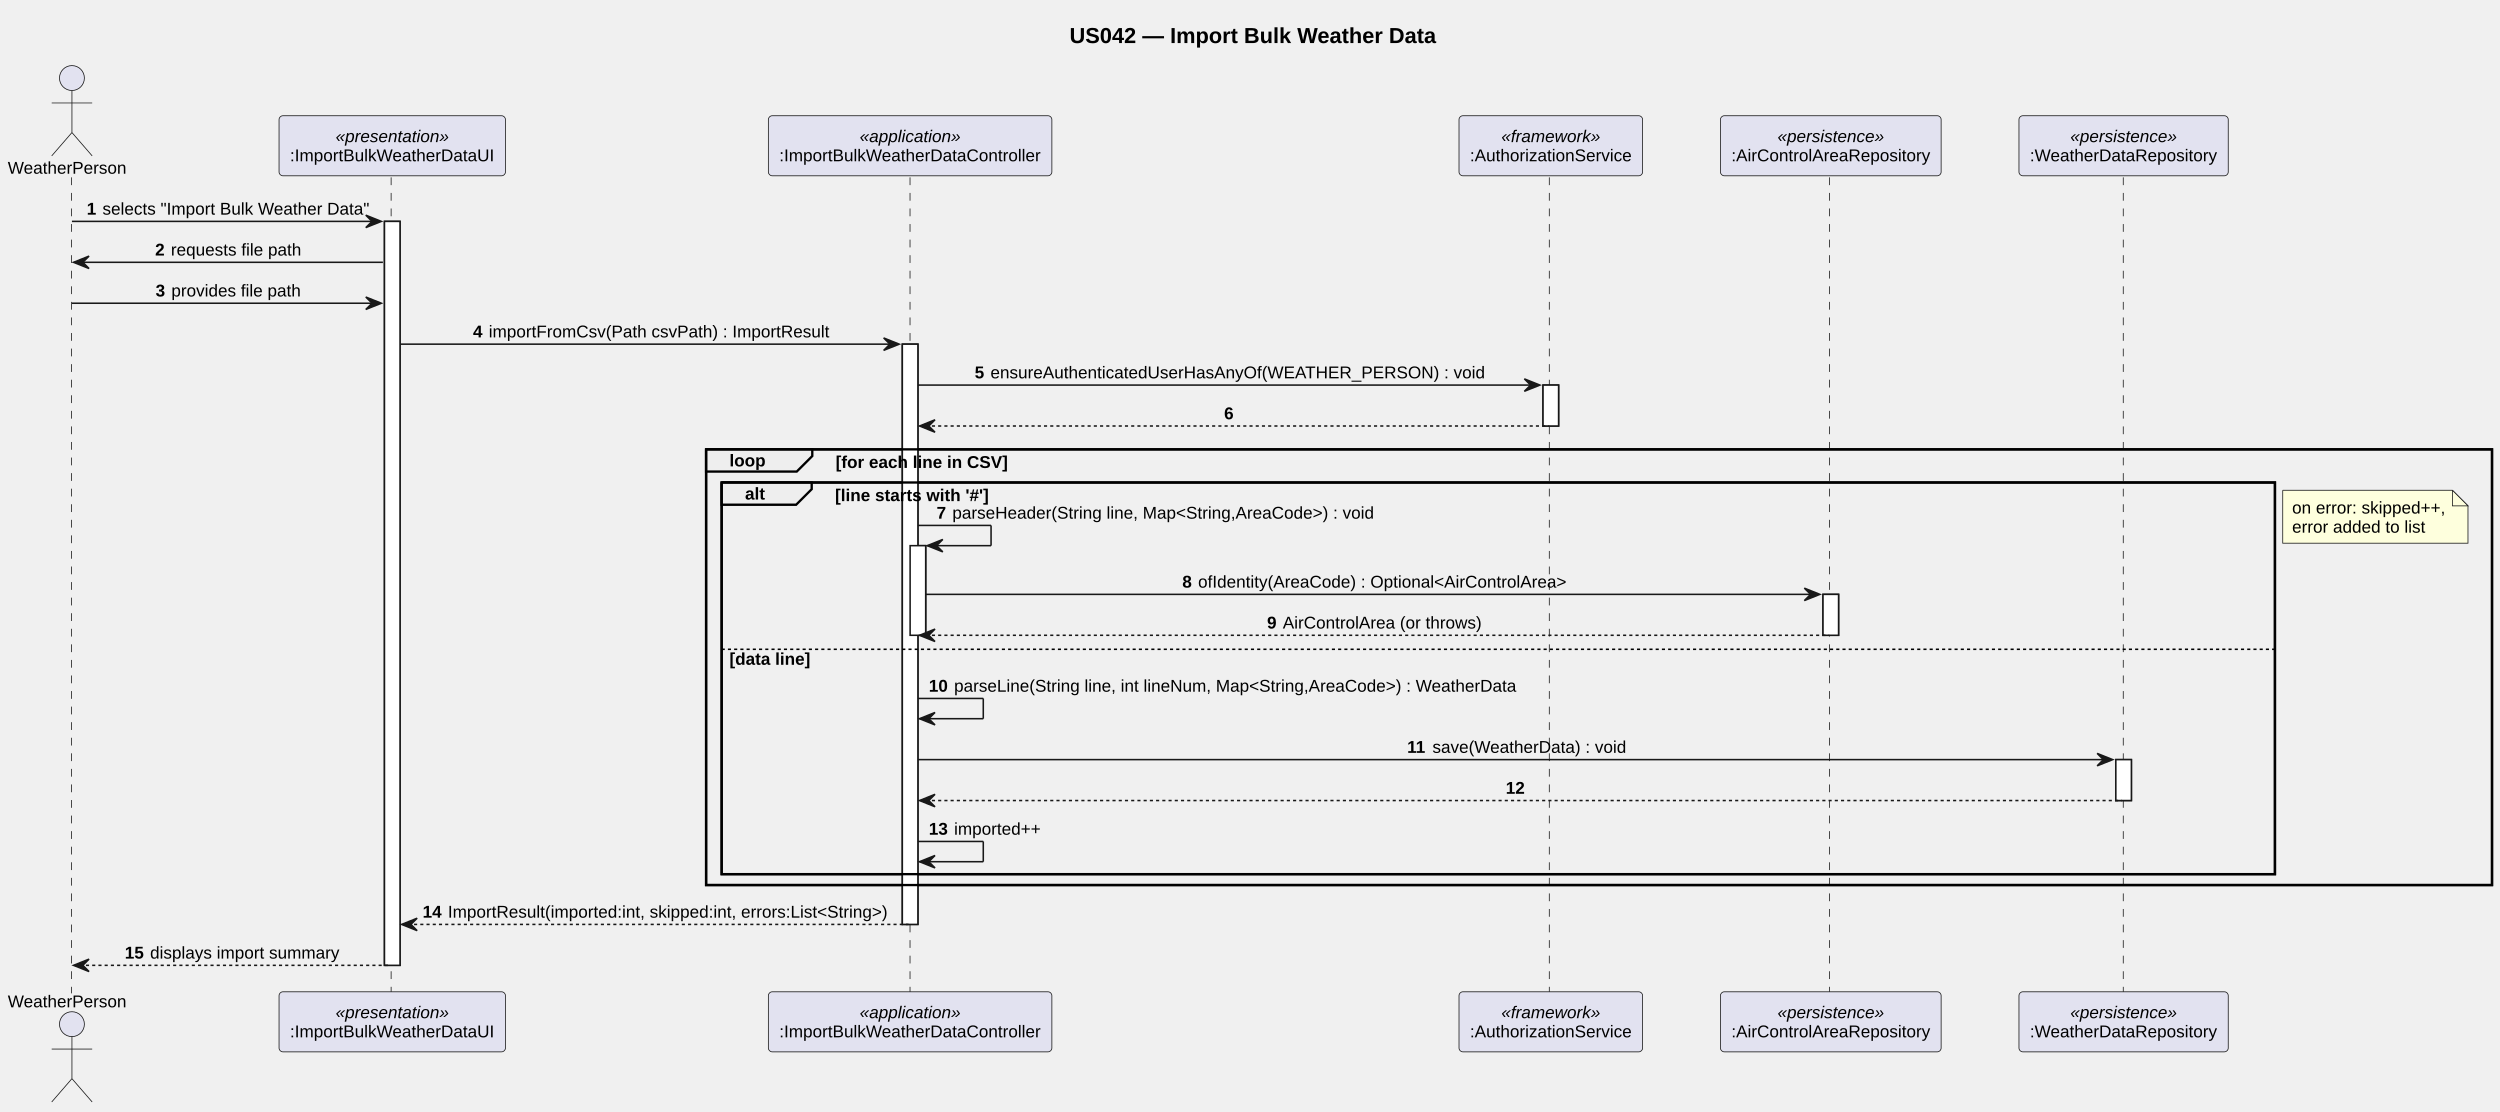
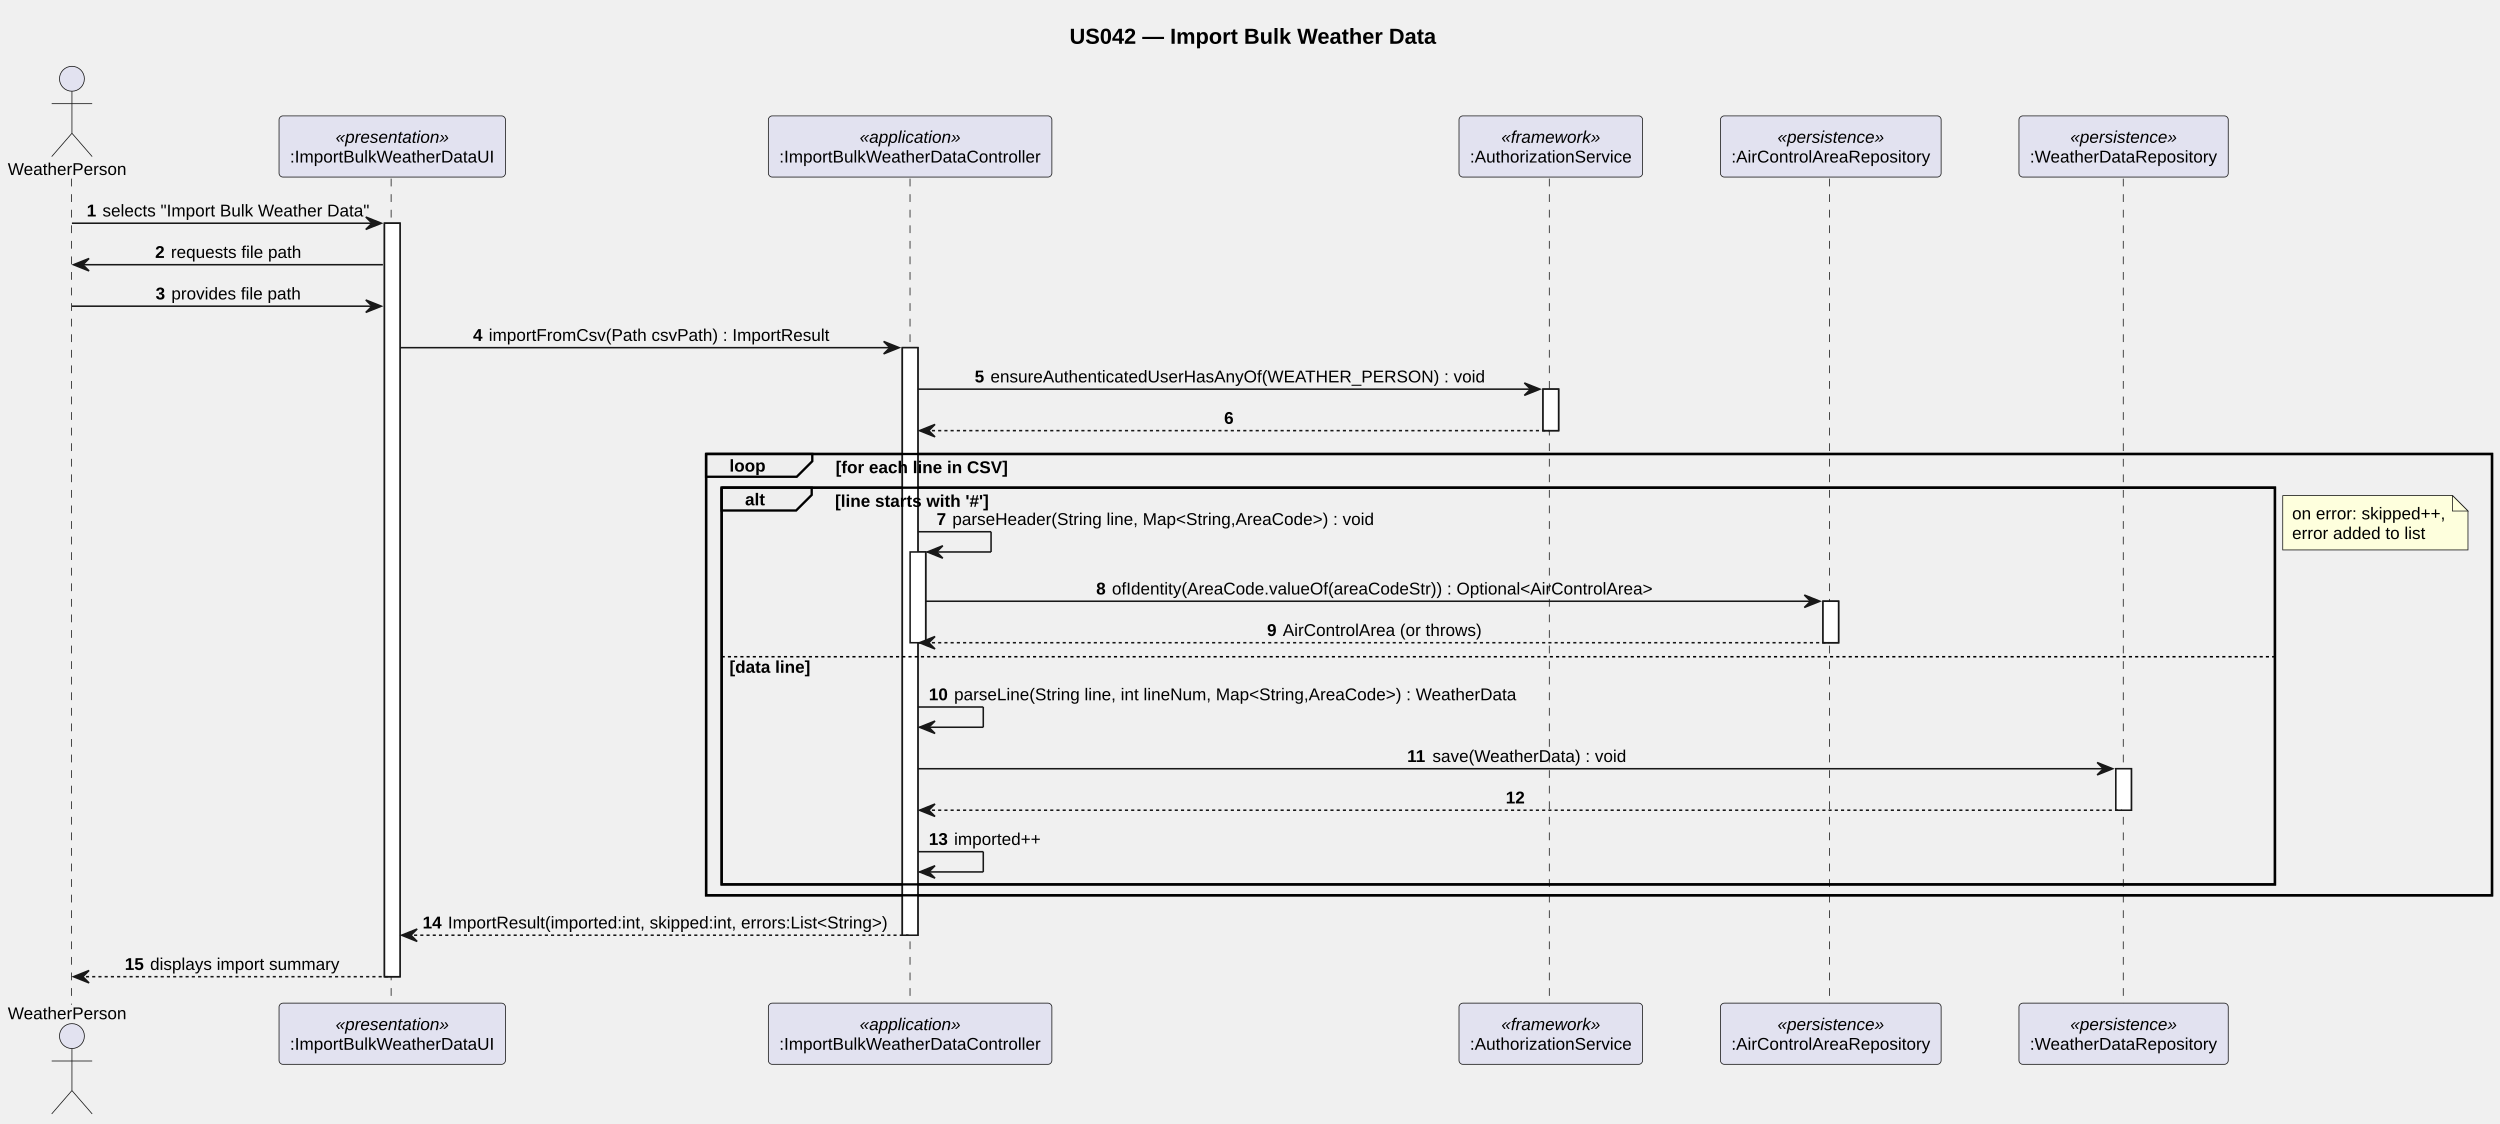
- <svg xmlns="http://www.w3.org/2000/svg" contentStyleType="text/css" height="714px" preserveAspectRatio="none" style="width:1606px;height:714px;background:#FFFFFF;" version="1.1" viewBox="0 0 1606 714" width="1606px" zoomAndPan="magnify">
+ <svg xmlns="http://www.w3.org/2000/svg" contentStyleType="text/css" data-diagram-type="SEQUENCE" height="722px" preserveAspectRatio="none" style="width:1606px;height:722px;background:#FFFFFF;" version="1.1" viewBox="0 0 1606 722" width="1606px" zoomAndPan="magnify">
  <defs />
  <g>
-     <text fill="#000000" font-family="Arial" font-size="14" font-weight="bold" lengthAdjust="spacing" textLength="235.724" x="687.074" y="27.674">US042 — Import Bulk Weather Data</text>
-     <rect fill="#FFFFFF" height="477.914" style="stroke:#181818;stroke-width:1.0;" width="10" x="246.98" y="142.219" />
-     <rect fill="#FFFFFF" height="372.758" style="stroke:#181818;stroke-width:1.0;" width="10" x="579.659" y="221.086" />
-     <rect fill="#FFFFFF" height="57.578" style="stroke:#181818;stroke-width:1.0;" width="10" x="584.659" y="350.531" />
-     <rect fill="#FFFFFF" height="26.289" style="stroke:#181818;stroke-width:1.0;" width="10" x="991.24" y="247.375" />
-     <rect fill="#FFFFFF" height="26.289" style="stroke:#181818;stroke-width:1.0;" width="10" x="1171.098" y="381.82" />
-     <rect fill="#FFFFFF" height="26.289" style="stroke:#181818;stroke-width:1.0;" width="10" x="1359.205" y="487.977" />
-     <rect fill="none" height="279.891" style="stroke:#000000;stroke-width:1.5;" width="1147.273" x="453.599" y="288.664" />
-     <rect fill="none" height="251.602" style="stroke:#000000;stroke-width:1.5;" width="997.826" x="463.599" y="309.953" />
-     <line style="stroke:#181818;stroke-width:0.5;stroke-dasharray:5.0,5.0;" x1="46" x2="46" y1="113.93" y2="638.133" />
-     <line style="stroke:#181818;stroke-width:0.5;stroke-dasharray:5.0,5.0;" x1="251.262" x2="251.262" y1="113.93" y2="638.133" />
-     <line style="stroke:#181818;stroke-width:0.5;stroke-dasharray:5.0,5.0;" x1="584.599" x2="584.599" y1="113.93" y2="638.133" />
-     <line style="stroke:#181818;stroke-width:0.5;stroke-dasharray:5.0,5.0;" x1="995.27" x2="995.27" y1="113.93" y2="638.133" />
-     <line style="stroke:#181818;stroke-width:0.5;stroke-dasharray:5.0,5.0;" x1="1175.211" x2="1175.211" y1="113.93" y2="638.133" />
-     <line style="stroke:#181818;stroke-width:0.5;stroke-dasharray:5.0,5.0;" x1="1363.984" x2="1363.984" y1="113.93" y2="638.133" />
-     <text fill="#000000" font-family="Arial" font-size="11" lengthAdjust="spacing" textLength="76.425" x="5" y="111.599">WeatherPerson</text>
-     <ellipse cx="46.213" cy="50.141" fill="#E2E2F0" rx="8" ry="8" style="stroke:#181818;stroke-width:0.5;" />
-     <path d="M46.213,58.141 L46.213,85.141 M33.213,66.141 L59.213,66.141 M46.213,85.141 L33.213,100.141 M46.213,85.141 L59.213,100.141 " fill="none" style="stroke:#181818;stroke-width:0.5;" />
-     <text fill="#000000" font-family="Arial" font-size="11" lengthAdjust="spacing" textLength="76.425" x="5" y="647.091">WeatherPerson</text>
-     <ellipse cx="46.213" cy="657.922" fill="#E2E2F0" rx="8" ry="8" style="stroke:#181818;stroke-width:0.5;" />
-     <path d="M46.213,665.922 L46.213,692.922 M33.213,673.922 L59.213,673.922 M46.213,692.922 L33.213,707.922 M46.213,692.922 L59.213,707.922 " fill="none" style="stroke:#181818;stroke-width:0.5;" />
-     <rect fill="#E2E2F0" height="38.578" rx="2.5" ry="2.5" style="stroke:#181818;stroke-width:0.5;" width="145.436" x="179.262" y="74.352" />
-     <text fill="#000000" font-family="Arial" font-size="11" font-style="italic" lengthAdjust="spacing" textLength="72.778" x="215.591" y="91.31">«presentation»</text>
-     <text fill="#000000" font-family="Arial" font-size="11" lengthAdjust="spacing" textLength="131.436" x="186.262" y="103.599">:ImportBulkWeatherDataUI</text>
-     <rect fill="#E2E2F0" height="38.578" rx="2.5" ry="2.5" style="stroke:#181818;stroke-width:0.5;" width="145.436" x="179.262" y="637.133" />
-     <text fill="#000000" font-family="Arial" font-size="11" font-style="italic" lengthAdjust="spacing" textLength="72.778" x="215.591" y="654.091">«presentation»</text>
-     <text fill="#000000" font-family="Arial" font-size="11" lengthAdjust="spacing" textLength="131.436" x="186.262" y="666.38">:ImportBulkWeatherDataUI</text>
-     <rect fill="#E2E2F0" height="38.578" rx="2.5" ry="2.5" style="stroke:#181818;stroke-width:0.5;" width="182.121" x="493.599" y="74.352" />
-     <text fill="#000000" font-family="Arial" font-size="11" font-style="italic" lengthAdjust="spacing" textLength="64.829" x="552.245" y="91.31">«application»</text>
-     <text fill="#000000" font-family="Arial" font-size="11" lengthAdjust="spacing" textLength="168.121" x="500.599" y="103.599">:ImportBulkWeatherDataController</text>
-     <rect fill="#E2E2F0" height="38.578" rx="2.5" ry="2.5" style="stroke:#181818;stroke-width:0.5;" width="182.121" x="493.599" y="637.133" />
-     <text fill="#000000" font-family="Arial" font-size="11" font-style="italic" lengthAdjust="spacing" textLength="64.829" x="552.245" y="654.091">«application»</text>
-     <text fill="#000000" font-family="Arial" font-size="11" lengthAdjust="spacing" textLength="168.121" x="500.599" y="666.38">:ImportBulkWeatherDataController</text>
-     <rect fill="#E2E2F0" height="38.578" rx="2.5" ry="2.5" style="stroke:#181818;stroke-width:0.5;" width="117.941" x="937.27" y="74.352" />
-     <text fill="#000000" font-family="Arial" font-size="11" font-style="italic" lengthAdjust="spacing" textLength="63.578" x="964.452" y="91.31">«framework»</text>
-     <text fill="#000000" font-family="Arial" font-size="11" lengthAdjust="spacing" textLength="103.941" x="944.27" y="103.599">:AuthorizationService</text>
-     <rect fill="#E2E2F0" height="38.578" rx="2.5" ry="2.5" style="stroke:#181818;stroke-width:0.5;" width="117.941" x="937.27" y="637.133" />
-     <text fill="#000000" font-family="Arial" font-size="11" font-style="italic" lengthAdjust="spacing" textLength="63.578" x="964.452" y="654.091">«framework»</text>
-     <text fill="#000000" font-family="Arial" font-size="11" lengthAdjust="spacing" textLength="103.941" x="944.27" y="666.38">:AuthorizationService</text>
-     <rect fill="#E2E2F0" height="38.578" rx="2.5" ry="2.5" style="stroke:#181818;stroke-width:0.5;" width="141.773" x="1105.211" y="74.352" />
-     <text fill="#000000" font-family="Arial" font-size="11" font-style="italic" lengthAdjust="spacing" textLength="68.487" x="1141.854" y="91.31">«persistence»</text>
-     <text fill="#000000" font-family="Arial" font-size="11" lengthAdjust="spacing" textLength="127.773" x="1112.211" y="103.599">:AirControlAreaRepository</text>
-     <rect fill="#E2E2F0" height="38.578" rx="2.5" ry="2.5" style="stroke:#181818;stroke-width:0.5;" width="141.773" x="1105.211" y="637.133" />
-     <text fill="#000000" font-family="Arial" font-size="11" font-style="italic" lengthAdjust="spacing" textLength="68.487" x="1141.854" y="654.091">«persistence»</text>
-     <text fill="#000000" font-family="Arial" font-size="11" lengthAdjust="spacing" textLength="127.773" x="1112.211" y="666.38">:AirControlAreaRepository</text>
-     <rect fill="#E2E2F0" height="38.578" rx="2.5" ry="2.5" style="stroke:#181818;stroke-width:0.5;" width="134.441" x="1296.984" y="74.352" />
-     <text fill="#000000" font-family="Arial" font-size="11" font-style="italic" lengthAdjust="spacing" textLength="68.487" x="1329.961" y="91.31">«persistence»</text>
-     <text fill="#000000" font-family="Arial" font-size="11" lengthAdjust="spacing" textLength="120.441" x="1303.984" y="103.599">:WeatherDataRepository</text>
-     <rect fill="#E2E2F0" height="38.578" rx="2.5" ry="2.5" style="stroke:#181818;stroke-width:0.5;" width="134.441" x="1296.984" y="637.133" />
-     <text fill="#000000" font-family="Arial" font-size="11" font-style="italic" lengthAdjust="spacing" textLength="68.487" x="1329.961" y="654.091">«persistence»</text>
-     <text fill="#000000" font-family="Arial" font-size="11" lengthAdjust="spacing" textLength="120.441" x="1303.984" y="666.38">:WeatherDataRepository</text>
-     <rect fill="#FFFFFF" height="477.914" style="stroke:#181818;stroke-width:1.0;" width="10" x="246.98" y="142.219" />
-     <rect fill="#FFFFFF" height="372.758" style="stroke:#181818;stroke-width:1.0;" width="10" x="579.659" y="221.086" />
-     <rect fill="#FFFFFF" height="57.578" style="stroke:#181818;stroke-width:1.0;" width="10" x="584.659" y="350.531" />
-     <rect fill="#FFFFFF" height="26.289" style="stroke:#181818;stroke-width:1.0;" width="10" x="991.24" y="247.375" />
-     <rect fill="#FFFFFF" height="26.289" style="stroke:#181818;stroke-width:1.0;" width="10" x="1171.098" y="381.82" />
-     <rect fill="#FFFFFF" height="26.289" style="stroke:#181818;stroke-width:1.0;" width="10" x="1359.205" y="487.977" />
-     <polygon fill="#181818" points="234.98,138.219,244.98,142.219,234.98,146.219,238.98,142.219" style="stroke:#181818;stroke-width:1.0;" />
-     <line style="stroke:#181818;stroke-width:1.0;" x1="46.213" x2="240.98" y1="142.219" y2="142.219" />
-     <text fill="#000000" font-family="Arial" font-size="11" font-weight="bold" lengthAdjust="spacing" textLength="6.118" x="55.713" y="137.888">1</text>
-     <text fill="#000000" font-family="Arial" font-size="11" lengthAdjust="spacing" textLength="171.649" x="65.83" y="137.888">selects "Import Bulk Weather Data"</text>
-     <polygon fill="#181818" points="57.213,164.508,47.213,168.508,57.213,172.508,53.213,168.508" style="stroke:#181818;stroke-width:1.0;" />
-     <line style="stroke:#181818;stroke-width:1.0;" x1="51.213" x2="245.98" y1="168.508" y2="168.508" />
-     <text fill="#000000" font-family="Arial" font-size="11" font-weight="bold" lengthAdjust="spacing" textLength="6.118" x="99.651" y="164.177">2</text>
-     <text fill="#000000" font-family="Arial" font-size="11" lengthAdjust="spacing" textLength="83.773" x="109.769" y="164.177">requests file path</text>
-     <polygon fill="#181818" points="234.98,190.797,244.98,194.797,234.98,198.797,238.98,194.797" style="stroke:#181818;stroke-width:1.0;" />
-     <line style="stroke:#181818;stroke-width:1.0;" x1="46.213" x2="240.98" y1="194.797" y2="194.797" />
-     <text fill="#000000" font-family="Arial" font-size="11" font-weight="bold" lengthAdjust="spacing" textLength="6.118" x="99.957" y="190.466">3</text>
-     <text fill="#000000" font-family="Arial" font-size="11" lengthAdjust="spacing" textLength="83.161" x="110.075" y="190.466">provides file path</text>
-     <polygon fill="#181818" points="567.659,217.086,577.659,221.086,567.659,225.086,571.659,221.086" style="stroke:#181818;stroke-width:1.0;" />
-     <line style="stroke:#181818;stroke-width:1.0;" x1="256.98" x2="573.659" y1="221.086" y2="221.086" />
-     <text fill="#000000" font-family="Arial" font-size="11" font-weight="bold" lengthAdjust="spacing" textLength="6.118" x="303.846" y="216.755">4</text>
-     <text fill="#000000" font-family="Arial" font-size="11" lengthAdjust="spacing" textLength="218.829" x="313.964" y="216.755">importFromCsv(Path csvPath) : ImportResult</text>
-     <polygon fill="#181818" points="979.24,243.375,989.24,247.375,979.24,251.375,983.24,247.375" style="stroke:#181818;stroke-width:1.0;" />
-     <line style="stroke:#181818;stroke-width:1.0;" x1="589.659" x2="985.24" y1="247.375" y2="247.375" />
-     <text fill="#000000" font-family="Arial" font-size="11" font-weight="bold" lengthAdjust="spacing" textLength="6.118" x="626.138" y="243.044">5</text>
-     <text fill="#000000" font-family="Arial" font-size="11" lengthAdjust="spacing" textLength="318.506" x="636.256" y="243.044">ensureAuthenticatedUserHasAnyOf(WEATHER_PERSON) : void</text>
-     <polygon fill="#181818" points="600.659,269.664,590.659,273.664,600.659,277.664,596.659,273.664" style="stroke:#181818;stroke-width:1.0;" />
-     <line style="stroke:#181818;stroke-width:1.0;stroke-dasharray:2.0,2.0;" x1="594.659" x2="995.24" y1="273.664" y2="273.664" />
-     <text fill="#000000" font-family="Arial" font-size="11" font-weight="bold" lengthAdjust="spacing" textLength="6.118" x="786.363" y="269.333">6</text>
-     <text fill="#000000" font-family="Arial" font-size="11" lengthAdjust="spacing" textLength="3.056" x="796.481" y="269.333"> </text>
-     <path d="M453.599,288.664 L521.813,288.664 L521.813,292.953 L511.813,302.953 L453.599,302.953 L453.599,288.664 " fill="#EEEEEE" style="stroke:#000000;stroke-width:1.5;" />
-     <rect fill="none" height="279.891" style="stroke:#000000;stroke-width:1.5;" width="1147.273" x="453.599" y="288.664" />
-     <text fill="#000000" font-family="Arial" font-size="11" font-weight="bold" lengthAdjust="spacing" textLength="23.214" x="468.599" y="299.622">loop</text>
-     <text fill="#000000" font-family="Arial" font-size="11" font-weight="bold" lengthAdjust="spacing" textLength="110.628" x="536.813" y="300.622">[for each line in CSV]</text>
-     <path d="M463.599,309.953 L521.436,309.953 L521.436,314.242 L511.436,324.242 L463.599,324.242 L463.599,309.953 " fill="#EEEEEE" style="stroke:#000000;stroke-width:1.5;" />
-     <rect fill="none" height="251.602" style="stroke:#000000;stroke-width:1.5;" width="997.826" x="463.599" y="309.953" />
-     <text fill="#000000" font-family="Arial" font-size="11" font-weight="bold" lengthAdjust="spacing" textLength="12.837" x="478.599" y="320.911">alt</text>
-     <text fill="#000000" font-family="Arial" font-size="11" font-weight="bold" lengthAdjust="spacing" textLength="98.748" x="536.436" y="321.911">[line starts with '#']</text>
-     <path d="M1466.426,314.953 L1466.426,348.953 L1585.426,348.953 L1585.426,324.953 L1575.426,314.953 L1466.426,314.953 " fill="#FEFFDD" style="stroke:#181818;stroke-width:0.5;" />
-     <path d="M1575.426,314.953 L1575.426,324.953 L1585.426,324.953 L1575.426,314.953 " fill="#FEFFDD" style="stroke:#181818;stroke-width:0.5;" />
-     <text fill="#000000" font-family="Arial" font-size="11" lengthAdjust="spacing" textLength="98.447" x="1472.426" y="329.911">on error: skipped++,</text>
-     <text fill="#000000" font-family="Arial" font-size="11" lengthAdjust="spacing" textLength="85.599" x="1472.426" y="342.2">error added to list</text>
-     <line style="stroke:#181818;stroke-width:1.0;" x1="589.659" x2="636.659" y1="337.531" y2="337.531" />
-     <line style="stroke:#181818;stroke-width:1.0;" x1="636.659" x2="636.659" y1="337.531" y2="350.531" />
-     <line style="stroke:#181818;stroke-width:1.0;" x1="595.659" x2="636.659" y1="350.531" y2="350.531" />
-     <polygon fill="#181818" points="605.659,346.531,595.659,350.531,605.659,354.531,601.659,350.531" style="stroke:#181818;stroke-width:1.0;" />
-     <text fill="#000000" font-family="Arial" font-size="11" font-weight="bold" lengthAdjust="spacing" textLength="6.118" x="601.659" y="333.2">7</text>
-     <text fill="#000000" font-family="Arial" font-size="11" lengthAdjust="spacing" textLength="270.864" x="611.777" y="333.2">parseHeader(String line, Map&lt;String,AreaCode&gt;) : void</text>
-     <polygon fill="#181818" points="1159.098,377.82,1169.098,381.82,1159.098,385.82,1163.098,381.82" style="stroke:#181818;stroke-width:1.0;" />
-     <line style="stroke:#181818;stroke-width:1.0;" x1="594.659" x2="1165.098" y1="381.82" y2="381.82" />
-     <text fill="#000000" font-family="Arial" font-size="11" font-weight="bold" lengthAdjust="spacing" textLength="6.118" x="759.508" y="377.489">8</text>
-     <text fill="#000000" font-family="Arial" font-size="11" lengthAdjust="spacing" textLength="236.624" x="769.626" y="377.489">ofIdentity(AreaCode) : Optional&lt;AirControlArea&gt;</text>
-     <polygon fill="#181818" points="600.659,404.109,590.659,408.109,600.659,412.109,596.659,408.109" style="stroke:#181818;stroke-width:1.0;" />
-     <line style="stroke:#181818;stroke-width:1.0;stroke-dasharray:2.0,2.0;" x1="594.659" x2="1175.098" y1="408.109" y2="408.109" />
-     <text fill="#000000" font-family="Arial" font-size="11" font-weight="bold" lengthAdjust="spacing" textLength="6.118" x="813.941" y="403.778">9</text>
-     <text fill="#000000" font-family="Arial" font-size="11" lengthAdjust="spacing" textLength="127.757" x="824.059" y="403.778">AirControlArea (or throws)</text>
-     <line style="stroke:#000000;stroke-width:1.0;stroke-dasharray:2.0,2.0;" x1="463.599" x2="1461.426" y1="417.109" y2="417.109" />
-     <text fill="#000000" font-family="Arial" font-size="11" font-weight="bold" lengthAdjust="spacing" textLength="51.949" x="468.599" y="427.067">[data line]</text>
-     <line style="stroke:#181818;stroke-width:1.0;" x1="589.659" x2="631.659" y1="448.688" y2="448.688" />
-     <line style="stroke:#181818;stroke-width:1.0;" x1="631.659" x2="631.659" y1="448.688" y2="461.688" />
-     <line style="stroke:#181818;stroke-width:1.0;" x1="590.659" x2="631.659" y1="461.688" y2="461.688" />
-     <polygon fill="#181818" points="600.659,457.688,590.659,461.688,600.659,465.688,596.659,461.688" style="stroke:#181818;stroke-width:1.0;" />
-     <text fill="#000000" font-family="Arial" font-size="11" font-weight="bold" lengthAdjust="spacing" textLength="12.235" x="596.659" y="444.356">10</text>
-     <text fill="#000000" font-family="Arial" font-size="11" lengthAdjust="spacing" textLength="361.346" x="612.895" y="444.356">parseLine(String line, int lineNum, Map&lt;String,AreaCode&gt;) : WeatherData</text>
-     <polygon fill="#181818" points="1347.205,483.977,1357.205,487.977,1347.205,491.977,1351.205,487.977" style="stroke:#181818;stroke-width:1.0;" />
-     <line style="stroke:#181818;stroke-width:1.0;" x1="589.659" x2="1353.205" y1="487.977" y2="487.977" />
-     <text fill="#000000" font-family="Arial" font-size="11" font-weight="bold" lengthAdjust="spacing" textLength="12.235" x="903.956" y="483.646">11</text>
-     <text fill="#000000" font-family="Arial" font-size="11" lengthAdjust="spacing" textLength="124.717" x="920.191" y="483.646">save(WeatherData) : void</text>
-     <polygon fill="#181818" points="600.659,510.266,590.659,514.266,600.659,518.266,596.659,514.266" style="stroke:#181818;stroke-width:1.0;" />
-     <line style="stroke:#181818;stroke-width:1.0;stroke-dasharray:2.0,2.0;" x1="594.659" x2="1363.205" y1="514.266" y2="514.266" />
-     <text fill="#000000" font-family="Arial" font-size="11" font-weight="bold" lengthAdjust="spacing" textLength="12.235" x="967.286" y="509.935">12</text>
-     <text fill="#000000" font-family="Arial" font-size="11" lengthAdjust="spacing" textLength="3.056" x="983.522" y="509.935"> </text>
-     <line style="stroke:#181818;stroke-width:1.0;" x1="589.659" x2="631.659" y1="540.555" y2="540.555" />
-     <line style="stroke:#181818;stroke-width:1.0;" x1="631.659" x2="631.659" y1="540.555" y2="553.555" />
-     <line style="stroke:#181818;stroke-width:1.0;" x1="590.659" x2="631.659" y1="553.555" y2="553.555" />
-     <polygon fill="#181818" points="600.659,549.555,590.659,553.555,600.659,557.555,596.659,553.555" style="stroke:#181818;stroke-width:1.0;" />
-     <text fill="#000000" font-family="Arial" font-size="11" font-weight="bold" lengthAdjust="spacing" textLength="12.235" x="596.659" y="536.224">13</text>
-     <text fill="#000000" font-family="Arial" font-size="11" lengthAdjust="spacing" textLength="55.645" x="612.895" y="536.224">imported++</text>
-     <polygon fill="#181818" points="267.98,589.844,257.98,593.844,267.98,597.844,263.98,593.844" style="stroke:#181818;stroke-width:1.0;" />
-     <line style="stroke:#181818;stroke-width:1.0;stroke-dasharray:2.0,2.0;" x1="261.98" x2="583.659" y1="593.844" y2="593.844" />
-     <text fill="#000000" font-family="Arial" font-size="11" font-weight="bold" lengthAdjust="spacing" textLength="12.235" x="271.48" y="589.513">14</text>
-     <text fill="#000000" font-family="Arial" font-size="11" lengthAdjust="spacing" textLength="282.444" x="287.715" y="589.513">ImportResult(imported:int, skipped:int, errors:List&lt;String&gt;)</text>
-     <polygon fill="#181818" points="57.213,616.133,47.213,620.133,57.213,624.133,53.213,620.133" style="stroke:#181818;stroke-width:1.0;" />
-     <line style="stroke:#181818;stroke-width:1.0;stroke-dasharray:2.0,2.0;" x1="51.213" x2="250.98" y1="620.133" y2="620.133" />
-     <text fill="#000000" font-family="Arial" font-size="11" font-weight="bold" lengthAdjust="spacing" textLength="12.235" x="80.159" y="615.802">15</text>
-     <text fill="#000000" font-family="Arial" font-size="11" lengthAdjust="spacing" textLength="121.639" x="96.394" y="615.802">displays import summary</text>
+     <text fill="#000000" font-family="Arial" font-size="14" font-weight="bold" lengthAdjust="spacing" textLength="235.724" x="687.074" y="28.132">US042 — Import Bulk Weather Data</text>
+     <g>
+       <rect fill="#FFFFFF" height="484.032" style="stroke:#181818;stroke-width:1;" width="10" x="246.98" y="143.397" />
+     </g>
+     <g>
+       <rect fill="#FFFFFF" height="377.436" style="stroke:#181818;stroke-width:1;" width="10" x="579.659" y="223.343" />
+     </g>
+     <g>
+       <rect fill="#FFFFFF" height="58.298" style="stroke:#181818;stroke-width:1;" width="10" x="584.659" y="354.588" />
+     </g>
+     <g>
+       <rect fill="#FFFFFF" height="26.649" style="stroke:#181818;stroke-width:1;" width="10" x="991.24" y="249.992" />
+     </g>
+     <g>
+       <rect fill="#FFFFFF" height="26.649" style="stroke:#181818;stroke-width:1;" width="10" x="1171.098" y="386.237" />
+     </g>
+     <g>
+       <rect fill="#FFFFFF" height="26.649" style="stroke:#181818;stroke-width:1;" width="10" x="1359.205" y="493.832" />
+     </g>
+     <rect fill="none" height="283.489" style="stroke:#000000;stroke-width:1.5;" width="1147.273" x="453.599" y="291.641" />
+     <rect fill="none" height="254.84" style="stroke:#000000;stroke-width:1.5;" width="997.826" x="463.599" y="313.29" />
+     <g class="participant-lifeline" data-entity-uid="part1" data-qualified-name="actor" id="part1-lifeline">
+       <g>
+         <rect fill="#000000" fill-opacity="0" height="530.681" width="8" x="42.213" y="114.748" />
+         <line style="stroke:#181818;stroke-width:0.5;stroke-dasharray:5,5;" x1="46" x2="46" y1="114.748" y2="645.428" />
+       </g>
+     </g>
+     <g class="participant-lifeline" data-entity-uid="part2" data-qualified-name="ui" id="part2-lifeline">
+       <g>
+         <rect fill="#000000" fill-opacity="0" height="530.681" width="8" x="247.98" y="114.748" />
+         <line style="stroke:#181818;stroke-width:0.5;stroke-dasharray:5,5;" x1="251.262" x2="251.262" y1="114.748" y2="645.428" />
+       </g>
+     </g>
+     <g class="participant-lifeline" data-entity-uid="part3" data-qualified-name="ctrl" id="part3-lifeline">
+       <g>
+         <rect fill="#000000" fill-opacity="0" height="530.681" width="8" x="580.659" y="114.748" />
+         <line style="stroke:#181818;stroke-width:0.5;stroke-dasharray:5,5;" x1="584.599" x2="584.599" y1="114.748" y2="645.428" />
+       </g>
+     </g>
+     <g class="participant-lifeline" data-entity-uid="part4" data-qualified-name="authz" id="part4-lifeline">
+       <g>
+         <rect fill="#000000" fill-opacity="0" height="530.681" width="8" x="992.24" y="114.748" />
+         <line style="stroke:#181818;stroke-width:0.5;stroke-dasharray:5,5;" x1="995.27" x2="995.27" y1="114.748" y2="645.428" />
+       </g>
+     </g>
+     <g class="participant-lifeline" data-entity-uid="part5" data-qualified-name="acaRepo" id="part5-lifeline">
+       <g>
+         <rect fill="#000000" fill-opacity="0" height="530.681" width="8" x="1172.098" y="114.748" />
+         <line style="stroke:#181818;stroke-width:0.5;stroke-dasharray:5,5;" x1="1175.211" x2="1175.211" y1="114.748" y2="645.428" />
+       </g>
+     </g>
+     <g class="participant-lifeline" data-entity-uid="part6" data-qualified-name="repo" id="part6-lifeline">
+       <g>
+         <rect fill="#000000" fill-opacity="0" height="530.681" width="8" x="1360.205" y="114.748" />
+         <line style="stroke:#181818;stroke-width:0.5;stroke-dasharray:5,5;" x1="1363.984" x2="1363.984" y1="114.748" y2="645.428" />
+       </g>
+     </g>
+     <g class="participant participant-head" data-entity-uid="part1" data-qualified-name="actor" id="part1-head">
+       <text fill="#000000" font-family="Arial" font-size="11" lengthAdjust="spacing" textLength="76.425" x="5" y="112.416">WeatherPerson</text>
+       <ellipse cx="46.213" cy="50.599" fill="#E2E2F0" rx="8" ry="8" style="stroke:#181818;stroke-width:0.5;" />
+       <path d="M46.213,58.599 L46.213,85.599 M33.213,66.599 L59.213,66.599 M46.213,85.599 L33.213,100.599 M46.213,85.599 L59.213,100.599" fill="none" style="stroke:#181818;stroke-width:0.5;" />
+     </g>
+     <g class="participant participant-tail" data-entity-uid="part1" data-qualified-name="actor" id="part1-tail">
+       <text fill="#000000" font-family="Arial" font-size="11" lengthAdjust="spacing" textLength="76.425" x="5" y="654.746">WeatherPerson</text>
+       <ellipse cx="46.213" cy="665.577" fill="#E2E2F0" rx="8" ry="8" style="stroke:#181818;stroke-width:0.5;" />
+       <path d="M46.213,673.577 L46.213,700.577 M33.213,681.577 L59.213,681.577 M46.213,700.577 L33.213,715.577 M46.213,700.577 L59.213,715.577" fill="none" style="stroke:#181818;stroke-width:0.5;" />
+     </g>
+     <g class="participant participant-head" data-entity-uid="part2" data-qualified-name="ui" id="part2-head">
+       <rect fill="#E2E2F0" height="39.298" rx="2.5" ry="2.5" style="stroke:#181818;stroke-width:0.5;" width="145.436" x="179.262" y="74.45" />
+       <text fill="#000000" font-family="Arial" font-size="11" font-style="italic" lengthAdjust="spacing" textLength="72.778" x="215.591" y="91.768">«presentation»</text>
+       <text fill="#000000" font-family="Arial" font-size="11" lengthAdjust="spacing" textLength="131.436" x="186.262" y="104.416">:ImportBulkWeatherDataUI</text>
+     </g>
+     <g class="participant participant-tail" data-entity-uid="part2" data-qualified-name="ui" id="part2-tail">
+       <rect fill="#E2E2F0" height="39.298" rx="2.5" ry="2.5" style="stroke:#181818;stroke-width:0.5;" width="145.436" x="179.262" y="644.428" />
+       <text fill="#000000" font-family="Arial" font-size="11" font-style="italic" lengthAdjust="spacing" textLength="72.778" x="215.591" y="661.746">«presentation»</text>
+       <text fill="#000000" font-family="Arial" font-size="11" lengthAdjust="spacing" textLength="131.436" x="186.262" y="674.395">:ImportBulkWeatherDataUI</text>
+     </g>
+     <g class="participant participant-head" data-entity-uid="part3" data-qualified-name="ctrl" id="part3-head">
+       <rect fill="#E2E2F0" height="39.298" rx="2.5" ry="2.5" style="stroke:#181818;stroke-width:0.5;" width="182.121" x="493.599" y="74.45" />
+       <text fill="#000000" font-family="Arial" font-size="11" font-style="italic" lengthAdjust="spacing" textLength="64.829" x="552.245" y="91.768">«application»</text>
+       <text fill="#000000" font-family="Arial" font-size="11" lengthAdjust="spacing" textLength="168.121" x="500.599" y="104.416">:ImportBulkWeatherDataController</text>
+     </g>
+     <g class="participant participant-tail" data-entity-uid="part3" data-qualified-name="ctrl" id="part3-tail">
+       <rect fill="#E2E2F0" height="39.298" rx="2.5" ry="2.5" style="stroke:#181818;stroke-width:0.5;" width="182.121" x="493.599" y="644.428" />
+       <text fill="#000000" font-family="Arial" font-size="11" font-style="italic" lengthAdjust="spacing" textLength="64.829" x="552.245" y="661.746">«application»</text>
+       <text fill="#000000" font-family="Arial" font-size="11" lengthAdjust="spacing" textLength="168.121" x="500.599" y="674.395">:ImportBulkWeatherDataController</text>
+     </g>
+     <g class="participant participant-head" data-entity-uid="part4" data-qualified-name="authz" id="part4-head">
+       <rect fill="#E2E2F0" height="39.298" rx="2.5" ry="2.5" style="stroke:#181818;stroke-width:0.5;" width="117.941" x="937.27" y="74.45" />
+       <text fill="#000000" font-family="Arial" font-size="11" font-style="italic" lengthAdjust="spacing" textLength="63.578" x="964.452" y="91.768">«framework»</text>
+       <text fill="#000000" font-family="Arial" font-size="11" lengthAdjust="spacing" textLength="103.941" x="944.27" y="104.416">:AuthorizationService</text>
+     </g>
+     <g class="participant participant-tail" data-entity-uid="part4" data-qualified-name="authz" id="part4-tail">
+       <rect fill="#E2E2F0" height="39.298" rx="2.5" ry="2.5" style="stroke:#181818;stroke-width:0.5;" width="117.941" x="937.27" y="644.428" />
+       <text fill="#000000" font-family="Arial" font-size="11" font-style="italic" lengthAdjust="spacing" textLength="63.578" x="964.452" y="661.746">«framework»</text>
+       <text fill="#000000" font-family="Arial" font-size="11" lengthAdjust="spacing" textLength="103.941" x="944.27" y="674.395">:AuthorizationService</text>
+     </g>
+     <g class="participant participant-head" data-entity-uid="part5" data-qualified-name="acaRepo" id="part5-head">
+       <rect fill="#E2E2F0" height="39.298" rx="2.5" ry="2.5" style="stroke:#181818;stroke-width:0.5;" width="141.773" x="1105.211" y="74.45" />
+       <text fill="#000000" font-family="Arial" font-size="11" font-style="italic" lengthAdjust="spacing" textLength="68.487" x="1141.854" y="91.768">«persistence»</text>
+       <text fill="#000000" font-family="Arial" font-size="11" lengthAdjust="spacing" textLength="127.773" x="1112.211" y="104.416">:AirControlAreaRepository</text>
+     </g>
+     <g class="participant participant-tail" data-entity-uid="part5" data-qualified-name="acaRepo" id="part5-tail">
+       <rect fill="#E2E2F0" height="39.298" rx="2.5" ry="2.5" style="stroke:#181818;stroke-width:0.5;" width="141.773" x="1105.211" y="644.428" />
+       <text fill="#000000" font-family="Arial" font-size="11" font-style="italic" lengthAdjust="spacing" textLength="68.487" x="1141.854" y="661.746">«persistence»</text>
+       <text fill="#000000" font-family="Arial" font-size="11" lengthAdjust="spacing" textLength="127.773" x="1112.211" y="674.395">:AirControlAreaRepository</text>
+     </g>
+     <g class="participant participant-head" data-entity-uid="part6" data-qualified-name="repo" id="part6-head">
+       <rect fill="#E2E2F0" height="39.298" rx="2.5" ry="2.5" style="stroke:#181818;stroke-width:0.5;" width="134.441" x="1296.984" y="74.45" />
+       <text fill="#000000" font-family="Arial" font-size="11" font-style="italic" lengthAdjust="spacing" textLength="68.487" x="1329.961" y="91.768">«persistence»</text>
+       <text fill="#000000" font-family="Arial" font-size="11" lengthAdjust="spacing" textLength="120.441" x="1303.984" y="104.416">:WeatherDataRepository</text>
+     </g>
+     <g class="participant participant-tail" data-entity-uid="part6" data-qualified-name="repo" id="part6-tail">
+       <rect fill="#E2E2F0" height="39.298" rx="2.5" ry="2.5" style="stroke:#181818;stroke-width:0.5;" width="134.441" x="1296.984" y="644.428" />
+       <text fill="#000000" font-family="Arial" font-size="11" font-style="italic" lengthAdjust="spacing" textLength="68.487" x="1329.961" y="661.746">«persistence»</text>
+       <text fill="#000000" font-family="Arial" font-size="11" lengthAdjust="spacing" textLength="120.441" x="1303.984" y="674.395">:WeatherDataRepository</text>
+     </g>
+     <g>
+       <rect fill="#FFFFFF" height="484.032" style="stroke:#181818;stroke-width:1;" width="10" x="246.98" y="143.397" />
+     </g>
+     <g>
+       <rect fill="#FFFFFF" height="377.436" style="stroke:#181818;stroke-width:1;" width="10" x="579.659" y="223.343" />
+     </g>
+     <g>
+       <rect fill="#FFFFFF" height="58.298" style="stroke:#181818;stroke-width:1;" width="10" x="584.659" y="354.588" />
+     </g>
+     <g>
+       <rect fill="#FFFFFF" height="26.649" style="stroke:#181818;stroke-width:1;" width="10" x="991.24" y="249.992" />
+     </g>
+     <g>
+       <rect fill="#FFFFFF" height="26.649" style="stroke:#181818;stroke-width:1;" width="10" x="1171.098" y="386.237" />
+     </g>
+     <g>
+       <rect fill="#FFFFFF" height="26.649" style="stroke:#181818;stroke-width:1;" width="10" x="1359.205" y="493.832" />
+     </g>
+     <g class="message" data-entity-1="part1" data-entity-2="part2" id="msg1">
+       <polygon fill="#181818" points="234.98,139.397,244.98,143.397,234.98,147.397,238.98,143.397" style="stroke:#181818;stroke-width:1;" />
+       <line style="stroke:#181818;stroke-width:1;" x1="46.213" x2="240.98" y1="143.397" y2="143.397" />
+       <text fill="#000000" font-family="Arial" font-size="11" font-weight="bold" lengthAdjust="spacing" textLength="6.118" x="55.713" y="139.065">1</text>
+       <text fill="#000000" font-family="Arial" font-size="11" lengthAdjust="spacing" textLength="171.649" x="65.83" y="139.065">selects "Import Bulk Weather Data"</text>
+     </g>
+     <g class="message" data-entity-1="part2" data-entity-2="part1" id="msg2">
+       <polygon fill="#181818" points="57.213,166.045,47.213,170.045,57.213,174.045,53.213,170.045" style="stroke:#181818;stroke-width:1;" />
+       <line style="stroke:#181818;stroke-width:1;" x1="51.213" x2="245.98" y1="170.045" y2="170.045" />
+       <text fill="#000000" font-family="Arial" font-size="11" font-weight="bold" lengthAdjust="spacing" textLength="6.118" x="99.651" y="165.714">2</text>
+       <text fill="#000000" font-family="Arial" font-size="11" lengthAdjust="spacing" textLength="83.773" x="109.769" y="165.714">requests file path</text>
+     </g>
+     <g class="message" data-entity-1="part1" data-entity-2="part2" id="msg3">
+       <polygon fill="#181818" points="234.98,192.694,244.98,196.694,234.98,200.694,238.98,196.694" style="stroke:#181818;stroke-width:1;" />
+       <line style="stroke:#181818;stroke-width:1;" x1="46.213" x2="240.98" y1="196.694" y2="196.694" />
+       <text fill="#000000" font-family="Arial" font-size="11" font-weight="bold" lengthAdjust="spacing" textLength="6.118" x="99.957" y="192.363">3</text>
+       <text fill="#000000" font-family="Arial" font-size="11" lengthAdjust="spacing" textLength="83.161" x="110.075" y="192.363">provides file path</text>
+     </g>
+     <g class="message" data-entity-1="part2" data-entity-2="part3" id="msg4">
+       <polygon fill="#181818" points="567.659,219.343,577.659,223.343,567.659,227.343,571.659,223.343" style="stroke:#181818;stroke-width:1;" />
+       <line style="stroke:#181818;stroke-width:1;" x1="256.98" x2="573.659" y1="223.343" y2="223.343" />
+       <text fill="#000000" font-family="Arial" font-size="11" font-weight="bold" lengthAdjust="spacing" textLength="6.118" x="303.846" y="219.012">4</text>
+       <text fill="#000000" font-family="Arial" font-size="11" lengthAdjust="spacing" textLength="218.829" x="313.964" y="219.012">importFromCsv(Path csvPath) : ImportResult</text>
+     </g>
+     <g class="message" data-entity-1="part3" data-entity-2="part4" id="msg5">
+       <polygon fill="#181818" points="979.24,245.992,989.24,249.992,979.24,253.992,983.24,249.992" style="stroke:#181818;stroke-width:1;" />
+       <line style="stroke:#181818;stroke-width:1;" x1="589.659" x2="985.24" y1="249.992" y2="249.992" />
+       <text fill="#000000" font-family="Arial" font-size="11" font-weight="bold" lengthAdjust="spacing" textLength="6.118" x="626.138" y="245.661">5</text>
+       <text fill="#000000" font-family="Arial" font-size="11" lengthAdjust="spacing" textLength="318.506" x="636.256" y="245.661">ensureAuthenticatedUserHasAnyOf(WEATHER_PERSON) : void</text>
+     </g>
+     <g class="message" data-entity-1="part4" data-entity-2="part3" id="msg6">
+       <polygon fill="#181818" points="600.659,272.641,590.659,276.641,600.659,280.641,596.659,276.641" style="stroke:#181818;stroke-width:1;" />
+       <line style="stroke:#181818;stroke-width:1;stroke-dasharray:2,2;" x1="594.659" x2="995.24" y1="276.641" y2="276.641" />
+       <text fill="#000000" font-family="Arial" font-size="11" font-weight="bold" lengthAdjust="spacing" textLength="6.118" x="786.363" y="272.31">6</text>
+       <text fill="#000000" font-family="Arial" font-size="11" lengthAdjust="spacing" textLength="3.056" x="796.481" y="272.31"> </text>
+     </g>
+     <path d="M453.599,291.641 L521.813,291.641 L521.813,296.29 L511.813,306.29 L453.599,306.29 L453.599,291.641" fill="#EEEEEE" style="stroke:#000000;stroke-width:1.5;" />
+     <rect fill="none" height="283.489" style="stroke:#000000;stroke-width:1.5;" width="1147.273" x="453.599" y="291.641" />
+     <text fill="#000000" font-family="Arial" font-size="11" font-weight="bold" lengthAdjust="spacing" textLength="23.214" x="468.599" y="302.959">loop</text>
+     <text fill="#000000" font-family="Arial" font-size="11" font-weight="bold" lengthAdjust="spacing" textLength="110.628" x="536.813" y="303.959">[for each line in CSV]</text>
+     <path d="M463.599,313.29 L521.436,313.29 L521.436,317.939 L511.436,327.939 L463.599,327.939 L463.599,313.29" fill="#EEEEEE" style="stroke:#000000;stroke-width:1.5;" />
+     <rect fill="none" height="254.84" style="stroke:#000000;stroke-width:1.5;" width="997.826" x="463.599" y="313.29" />
+     <text fill="#000000" font-family="Arial" font-size="11" font-weight="bold" lengthAdjust="spacing" textLength="12.837" x="478.599" y="324.608">alt</text>
+     <text fill="#000000" font-family="Arial" font-size="11" font-weight="bold" lengthAdjust="spacing" textLength="98.748" x="536.436" y="325.608">[line starts with '#']</text>
+     <path d="M1466.426,318.29 L1466.426,353.29 L1585.426,353.29 L1585.426,328.29 L1575.426,318.29 L1466.426,318.29" fill="#FEFFDD" style="stroke:#181818;stroke-width:0.5;" />
+     <path d="M1575.426,318.29 L1575.426,328.29 L1585.426,328.29 L1575.426,318.29" fill="#FEFFDD" style="stroke:#181818;stroke-width:0.5;" />
+     <text fill="#000000" font-family="Arial" font-size="11" lengthAdjust="spacing" textLength="98.447" x="1472.426" y="333.608">on error: skipped++,</text>
+     <text fill="#000000" font-family="Arial" font-size="11" lengthAdjust="spacing" textLength="85.599" x="1472.426" y="346.257">error added to list</text>
+     <g class="message" data-entity-1="part3" data-entity-2="part3" id="msg7">
+       <line style="stroke:#181818;stroke-width:1;" x1="589.659" x2="636.659" y1="341.588" y2="341.588" />
+       <line style="stroke:#181818;stroke-width:1;" x1="636.659" x2="636.659" y1="341.588" y2="354.588" />
+       <line style="stroke:#181818;stroke-width:1;" x1="595.659" x2="636.659" y1="354.588" y2="354.588" />
+       <polygon fill="#181818" points="605.659,350.588,595.659,354.588,605.659,358.588,601.659,354.588" style="stroke:#181818;stroke-width:1;" />
+       <text fill="#000000" font-family="Arial" font-size="11" font-weight="bold" lengthAdjust="spacing" textLength="6.118" x="601.659" y="337.257">7</text>
+       <text fill="#000000" font-family="Arial" font-size="11" lengthAdjust="spacing" textLength="270.864" x="611.777" y="337.257">parseHeader(String line, Map&lt;String,AreaCode&gt;) : void</text>
+     </g>
+     <g class="message" data-entity-1="part3" data-entity-2="part5" id="msg8">
+       <polygon fill="#181818" points="1159.098,382.237,1169.098,386.237,1159.098,390.237,1163.098,386.237" style="stroke:#181818;stroke-width:1;" />
+       <line style="stroke:#181818;stroke-width:1;" x1="594.659" x2="1165.098" y1="386.237" y2="386.237" />
+       <text fill="#000000" font-family="Arial" font-size="11" font-weight="bold" lengthAdjust="spacing" textLength="6.118" x="704.178" y="381.906">8</text>
+       <text fill="#000000" font-family="Arial" font-size="11" lengthAdjust="spacing" textLength="347.284" x="714.295" y="381.906">ofIdentity(AreaCode.valueOf(areaCodeStr)) : Optional&lt;AirControlArea&gt;</text>
+     </g>
+     <g class="message" data-entity-1="part5" data-entity-2="part3" id="msg9">
+       <polygon fill="#181818" points="600.659,408.886,590.659,412.886,600.659,416.886,596.659,412.886" style="stroke:#181818;stroke-width:1;" />
+       <line style="stroke:#181818;stroke-width:1;stroke-dasharray:2,2;" x1="594.659" x2="1175.098" y1="412.886" y2="412.886" />
+       <text fill="#000000" font-family="Arial" font-size="11" font-weight="bold" lengthAdjust="spacing" textLength="6.118" x="813.941" y="408.555">9</text>
+       <text fill="#000000" font-family="Arial" font-size="11" lengthAdjust="spacing" textLength="127.757" x="824.059" y="408.555">AirControlArea (or throws)</text>
+     </g>
+     <line style="stroke:#000000;stroke-width:1;stroke-dasharray:2,2;" x1="463.599" x2="1461.426" y1="421.886" y2="421.886" />
+     <text fill="#000000" font-family="Arial" font-size="11" font-weight="bold" lengthAdjust="spacing" textLength="51.949" x="468.599" y="432.204">[data line]</text>
+     <g class="message" data-entity-1="part3" data-entity-2="part3" id="msg10">
+       <line style="stroke:#181818;stroke-width:1;" x1="589.659" x2="631.659" y1="454.184" y2="454.184" />
+       <line style="stroke:#181818;stroke-width:1;" x1="631.659" x2="631.659" y1="454.184" y2="467.184" />
+       <line style="stroke:#181818;stroke-width:1;" x1="590.659" x2="631.659" y1="467.184" y2="467.184" />
+       <polygon fill="#181818" points="600.659,463.184,590.659,467.184,600.659,471.184,596.659,467.184" style="stroke:#181818;stroke-width:1;" />
+       <text fill="#000000" font-family="Arial" font-size="11" font-weight="bold" lengthAdjust="spacing" textLength="12.235" x="596.659" y="449.853">10</text>
+       <text fill="#000000" font-family="Arial" font-size="11" lengthAdjust="spacing" textLength="361.346" x="612.895" y="449.853">parseLine(String line, int lineNum, Map&lt;String,AreaCode&gt;) : WeatherData</text>
+     </g>
+     <g class="message" data-entity-1="part3" data-entity-2="part6" id="msg11">
+       <polygon fill="#181818" points="1347.205,489.832,1357.205,493.832,1347.205,497.832,1351.205,493.832" style="stroke:#181818;stroke-width:1;" />
+       <line style="stroke:#181818;stroke-width:1;" x1="589.659" x2="1353.205" y1="493.832" y2="493.832" />
+       <text fill="#000000" font-family="Arial" font-size="11" font-weight="bold" lengthAdjust="spacing" textLength="12.235" x="903.956" y="489.502">11</text>
+       <text fill="#000000" font-family="Arial" font-size="11" lengthAdjust="spacing" textLength="124.717" x="920.191" y="489.502">save(WeatherData) : void</text>
+     </g>
+     <g class="message" data-entity-1="part6" data-entity-2="part3" id="msg12">
+       <polygon fill="#181818" points="600.659,516.481,590.659,520.481,600.659,524.481,596.659,520.481" style="stroke:#181818;stroke-width:1;" />
+       <line style="stroke:#181818;stroke-width:1;stroke-dasharray:2,2;" x1="594.659" x2="1363.205" y1="520.481" y2="520.481" />
+       <text fill="#000000" font-family="Arial" font-size="11" font-weight="bold" lengthAdjust="spacing" textLength="12.235" x="967.286" y="516.15">12</text>
+       <text fill="#000000" font-family="Arial" font-size="11" lengthAdjust="spacing" textLength="3.056" x="983.522" y="516.15"> </text>
+     </g>
+     <g class="message" data-entity-1="part3" data-entity-2="part3" id="msg13">
+       <line style="stroke:#181818;stroke-width:1;" x1="589.659" x2="631.659" y1="547.13" y2="547.13" />
+       <line style="stroke:#181818;stroke-width:1;" x1="631.659" x2="631.659" y1="547.13" y2="560.13" />
+       <line style="stroke:#181818;stroke-width:1;" x1="590.659" x2="631.659" y1="560.13" y2="560.13" />
+       <polygon fill="#181818" points="600.659,556.13,590.659,560.13,600.659,564.13,596.659,560.13" style="stroke:#181818;stroke-width:1;" />
+       <text fill="#000000" font-family="Arial" font-size="11" font-weight="bold" lengthAdjust="spacing" textLength="12.235" x="596.659" y="542.799">13</text>
+       <text fill="#000000" font-family="Arial" font-size="11" lengthAdjust="spacing" textLength="55.645" x="612.895" y="542.799">imported++</text>
+     </g>
+     <g class="message" data-entity-1="part3" data-entity-2="part2" id="msg14">
+       <polygon fill="#181818" points="267.98,596.779,257.98,600.779,267.98,604.779,263.98,600.779" style="stroke:#181818;stroke-width:1;" />
+       <line style="stroke:#181818;stroke-width:1;stroke-dasharray:2,2;" x1="261.98" x2="583.659" y1="600.779" y2="600.779" />
+       <text fill="#000000" font-family="Arial" font-size="11" font-weight="bold" lengthAdjust="spacing" textLength="12.235" x="271.48" y="596.448">14</text>
+       <text fill="#000000" font-family="Arial" font-size="11" lengthAdjust="spacing" textLength="282.444" x="287.715" y="596.448">ImportResult(imported:int, skipped:int, errors:List&lt;String&gt;)</text>
+     </g>
+     <g class="message" data-entity-1="part2" data-entity-2="part1" id="msg15">
+       <polygon fill="#181818" points="57.213,623.428,47.213,627.428,57.213,631.428,53.213,627.428" style="stroke:#181818;stroke-width:1;" />
+       <line style="stroke:#181818;stroke-width:1;stroke-dasharray:2,2;" x1="51.213" x2="250.98" y1="627.428" y2="627.428" />
+       <text fill="#000000" font-family="Arial" font-size="11" font-weight="bold" lengthAdjust="spacing" textLength="12.235" x="80.159" y="623.097">15</text>
+       <text fill="#000000" font-family="Arial" font-size="11" lengthAdjust="spacing" textLength="121.639" x="96.394" y="623.097">displays import summary</text>
+     </g>
  </g>
</svg>
